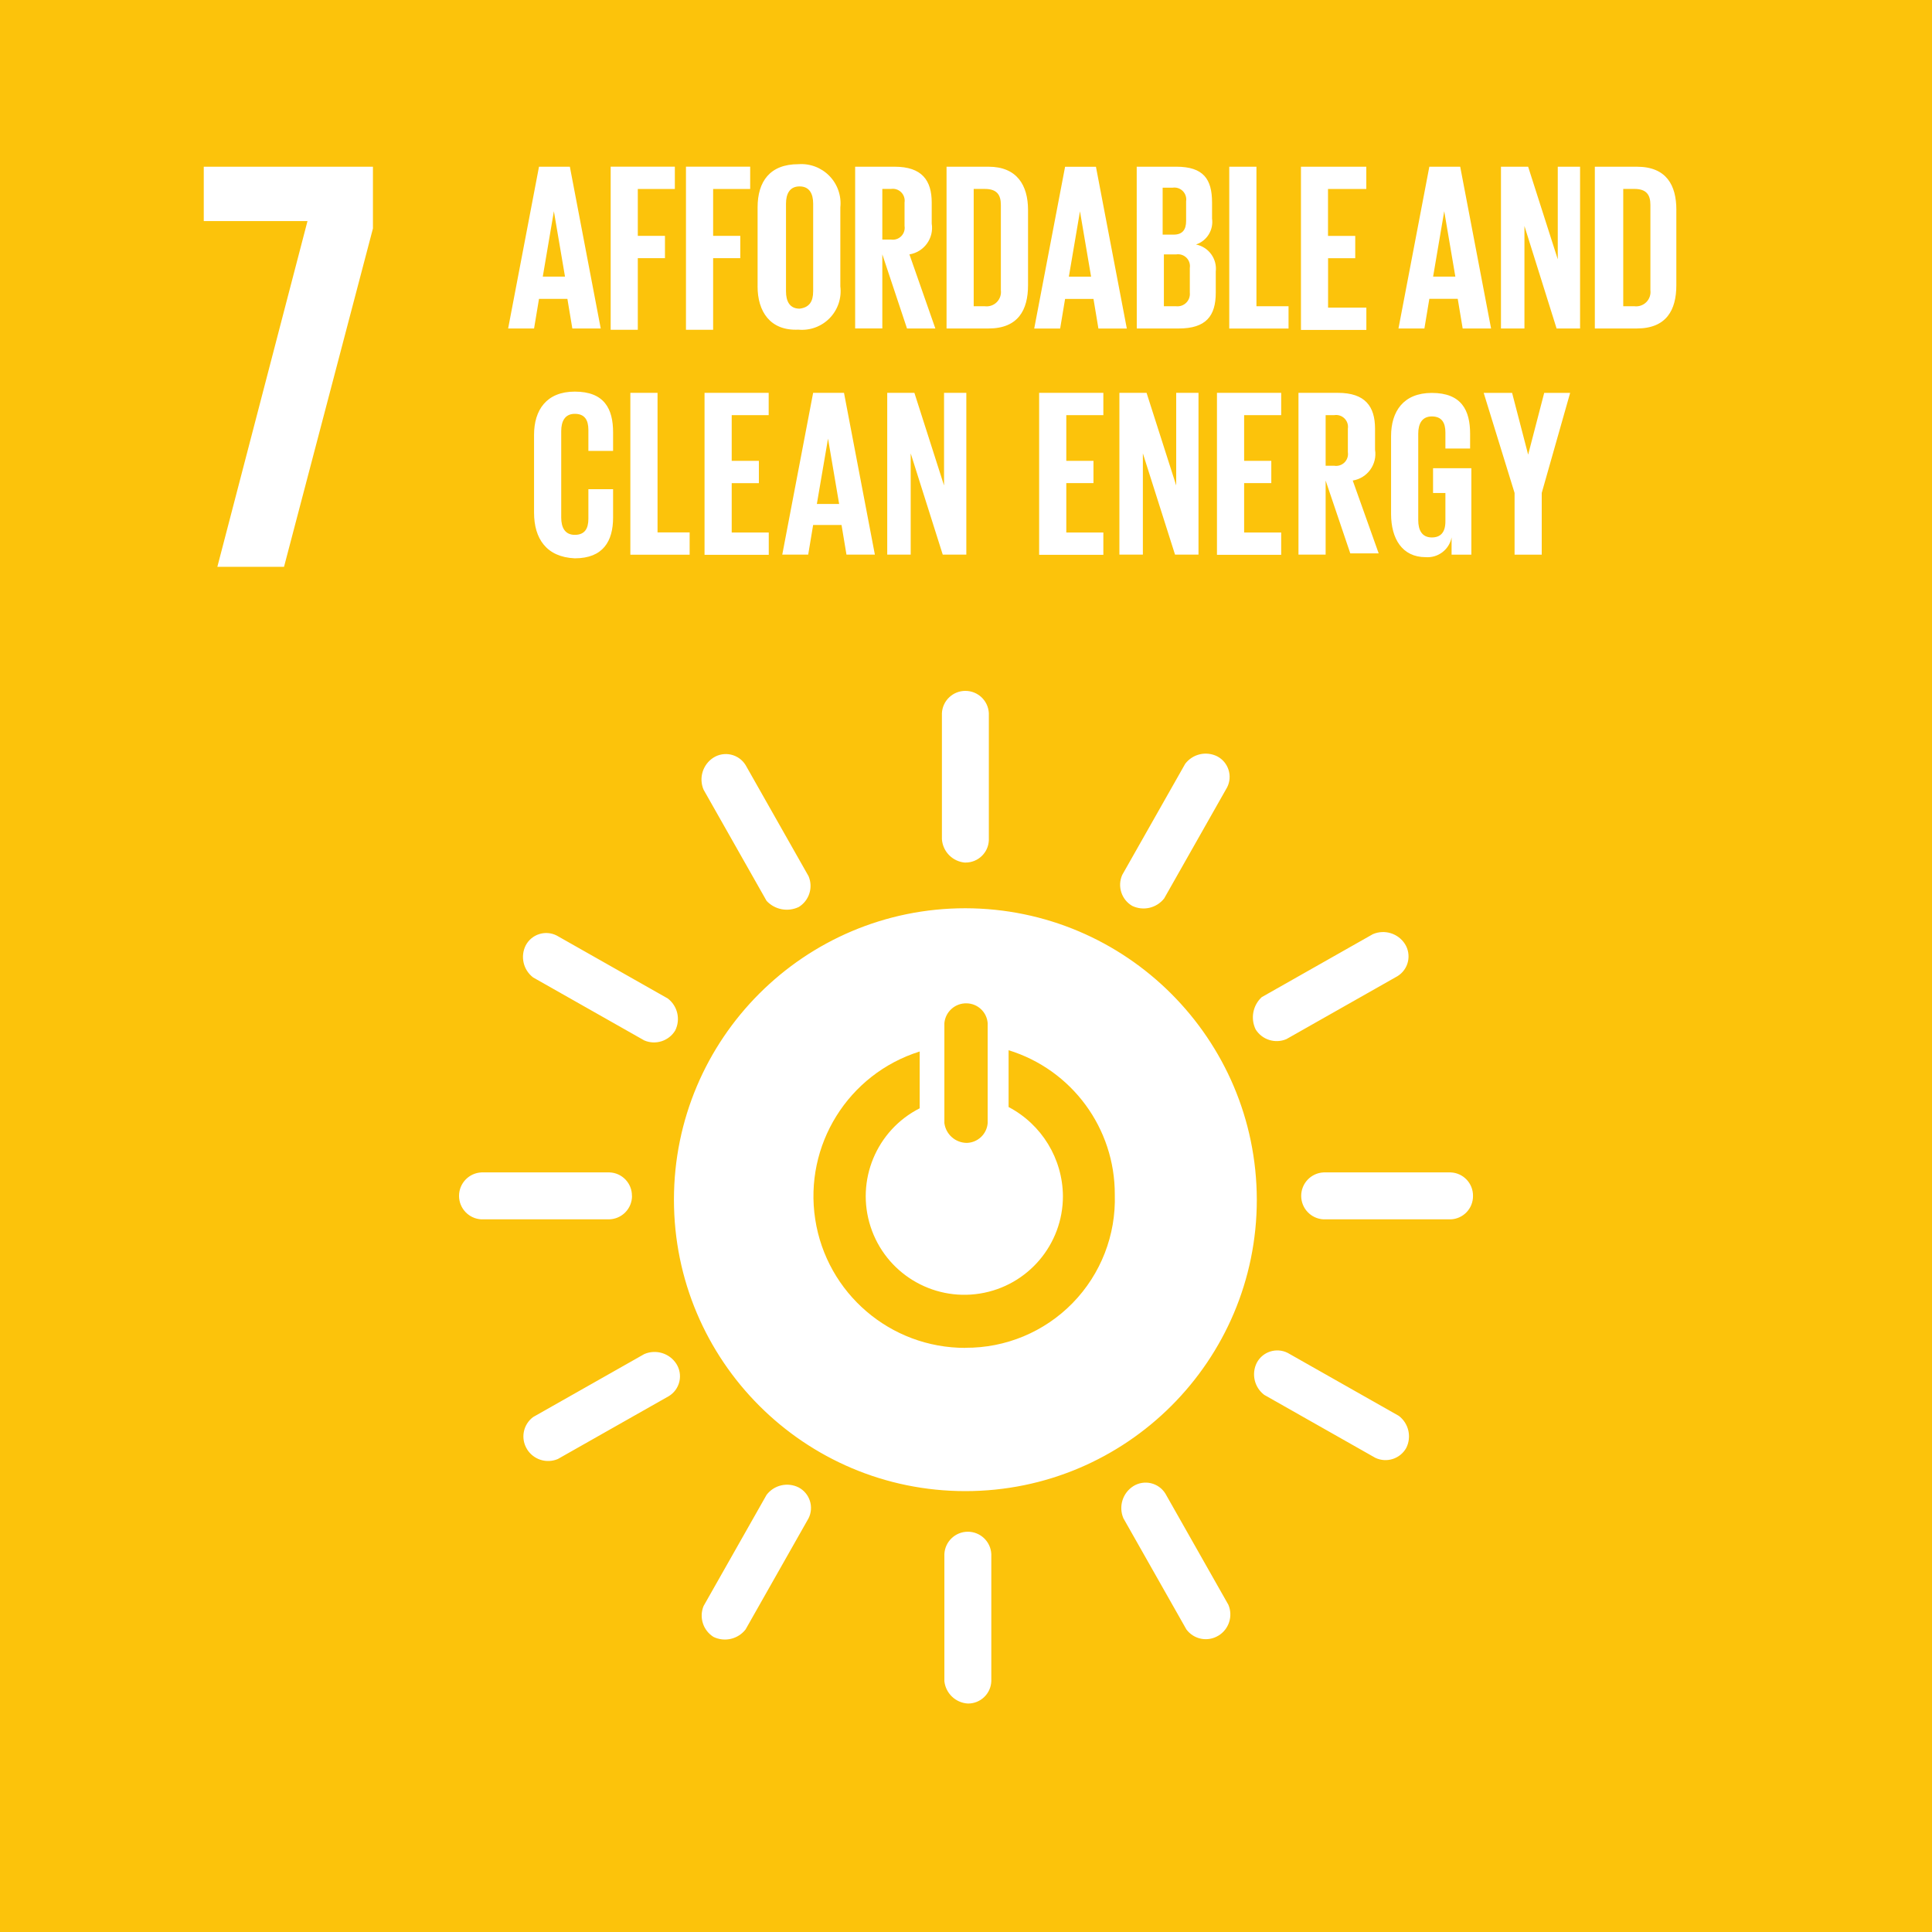
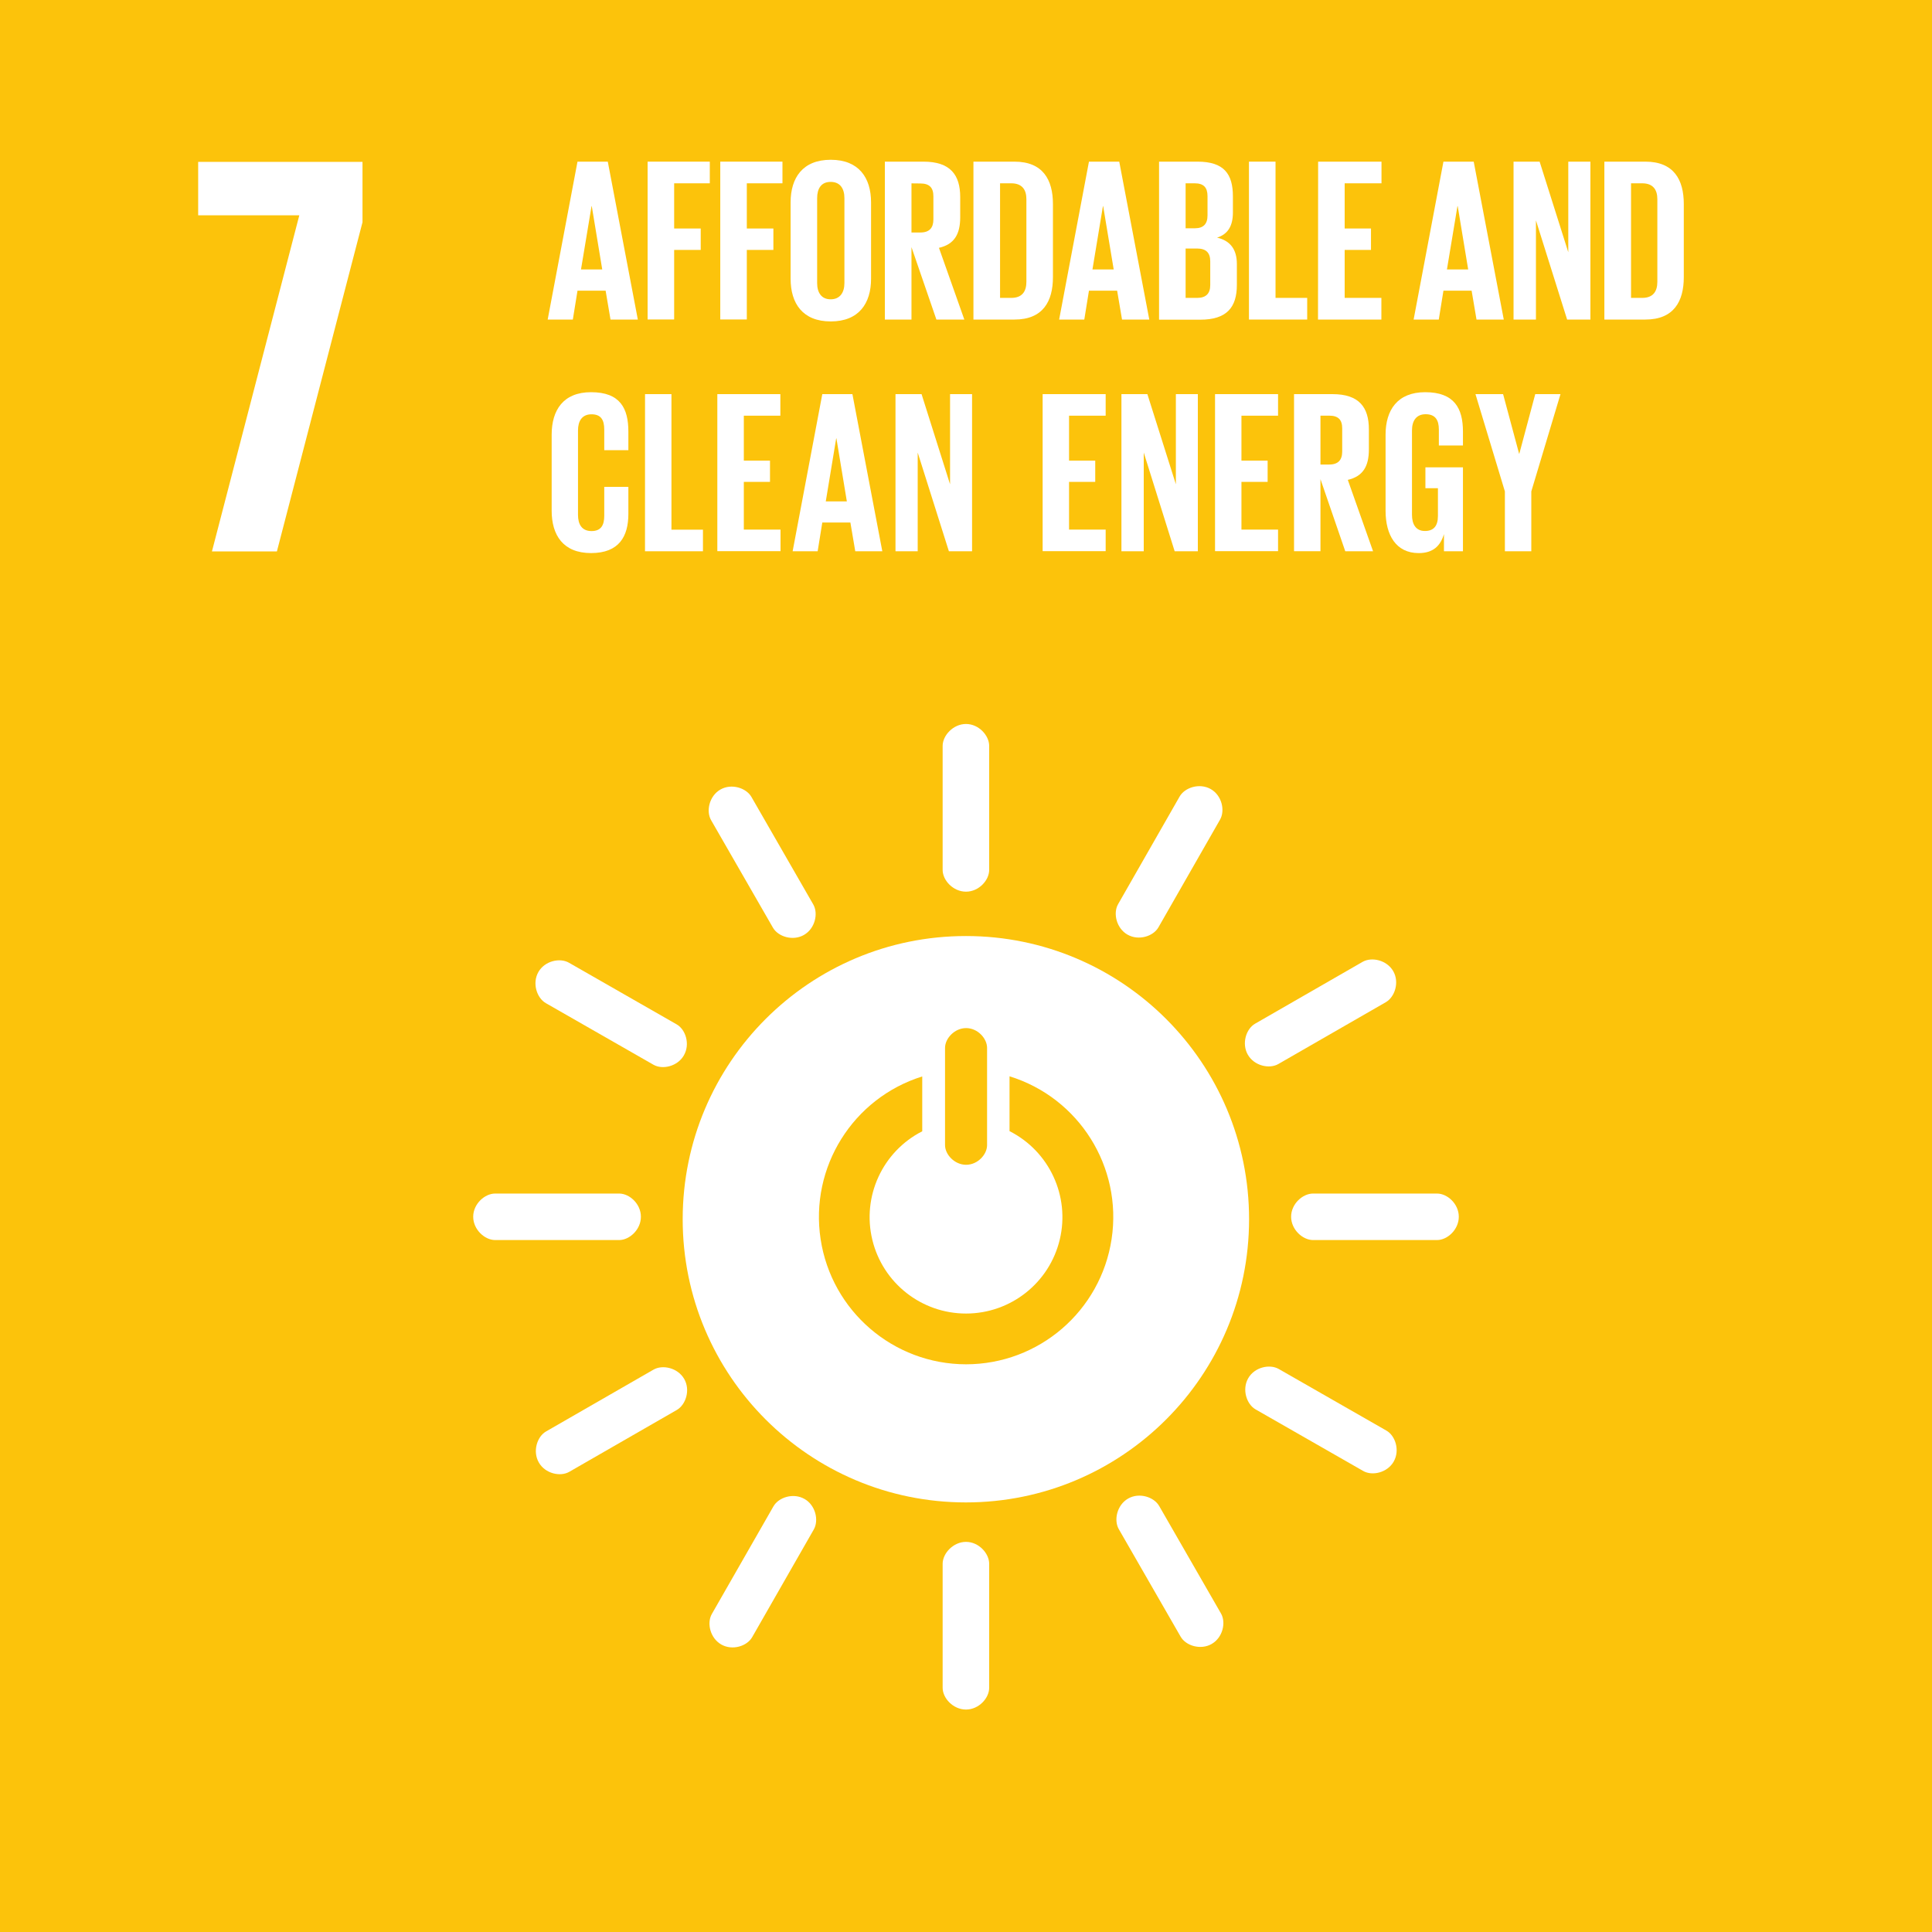
- <svg xmlns="http://www.w3.org/2000/svg" width="130" height="130" viewBox="0 0 130 130">
-   <g id="_7" data-name="7" transform="translate(0)">
-     <path id="Path_705" data-name="Path 705" d="M83.8,362.6h130v130H83.8Z" transform="translate(-83.8 -362.6)" fill="#fcc30b" />
-     <path id="Path_706" data-name="Path 706" d="M100.3,379.756h6.98l-6.066,23.267H105.7l5.983-22.768V376.1H100.3Z" transform="translate(-86.589 -364.882)" fill="#fff" />
-     <g id="Group_447" data-name="Group 447" transform="translate(34.191 11.052)">
-       <path id="Path_707" data-name="Path 707" d="M129.4,386.952l2.077-10.885h2.077l2.077,10.885h-1.911l-.332-1.994h-1.911l-.332,1.994Zm2.327-3.49h1.5l-.748-4.4-.748,4.4Zm4.57-7.4h4.321v1.5h-2.493v3.158h1.828v1.5h-1.828v4.819H136.3V376.066Zm5.069,0h4.321v1.5h-2.493v3.158h1.828v1.5h-1.828v4.819h-1.828V376.066Zm4.82,8.06v-5.318c0-1.745.831-2.908,2.742-2.908a2.64,2.64,0,0,1,2.825,2.908v5.318a2.6,2.6,0,0,1-2.825,2.908C147.016,387.118,146.185,385.788,146.185,384.126Zm3.739.332v-5.9c0-.665-.249-1.163-.914-1.163s-.914.5-.914,1.163v5.9c0,.665.249,1.163.914,1.163C149.675,385.539,149.924,385.124,149.924,384.459Zm4.653-2.493v4.986H152.75V376.066h2.659c1.828,0,2.493.914,2.493,2.41v1.413a1.812,1.812,0,0,1-1.5,2.077l1.745,4.986H156.24Zm0-4.4v3.407h.582a.8.8,0,0,0,.914-.914v-1.579a.8.8,0,0,0-.914-.914h-.582Zm9.805,1.413v5.069c0,1.662-.665,2.908-2.659,2.908H158.9V376.066h2.825C163.635,376.066,164.383,377.313,164.383,378.975Zm-2.908,6.481a.966.966,0,0,0,1.08-1.08v-5.734c0-.665-.249-1.08-1.08-1.08h-.748v7.894h.748Zm3.324,1.5,2.077-10.885h2.077l2.077,10.885h-1.911l-.332-1.994h-1.911l-.332,1.994Zm2.327-3.49h1.5l-.748-4.4-.748,4.4Zm4.57-7.4h2.659c1.828,0,2.41.831,2.41,2.41v1.08a1.6,1.6,0,0,1-1.08,1.745,1.665,1.665,0,0,1,1.33,1.828v1.413c0,1.579-.665,2.41-2.493,2.41H171.7Zm1.828,4.57h.665c.582,0,.831-.332.831-.914v-1.33a.8.8,0,0,0-.914-.914h-.665v3.158h.083Zm0,1.413v3.407h.831a.831.831,0,0,0,.914-.914V382.88a.8.8,0,0,0-.914-.914h-.831Zm4.4-5.983h1.828v9.39h2.16v1.5h-3.989V376.066Zm4.82,0h4.4v1.5h-2.576v3.158H186.4v1.5h-1.828v3.324h2.576v1.5h-4.4V376.066Zm6.565,10.885,2.077-10.885h2.077l2.077,10.885h-1.911l-.332-1.994h-1.911l-.332,1.994Zm2.327-3.49h1.5l-.748-4.4-.748,4.4Zm6.149-3.407v6.9h-1.579V376.066h1.828l1.994,6.232v-6.232h1.5v10.885h-1.579Zm10.221-1.08v5.069c0,1.662-.665,2.908-2.659,2.908h-2.825V376.066h2.825C207.343,376.066,208.008,377.313,208.008,378.975Zm-2.825,6.481a.966.966,0,0,0,1.08-1.08v-5.734c0-.665-.249-1.08-1.08-1.08h-.748v7.894h.748Z" transform="translate(-129.4 -375.9)" fill="#fff" />
-     </g>
-     <g id="Group_448" data-name="Group 448" transform="translate(35.935 26.351)">
-       <path id="Path_708" data-name="Path 708" d="M129.7,403.443v-5.235c0-1.662.831-2.908,2.742-2.908,1.994,0,2.576,1.163,2.576,2.742v1.246h-1.662v-1.413c0-.665-.249-1.08-.914-1.08s-.914.5-.914,1.163v5.817c0,.665.249,1.163.914,1.163s.914-.415.914-1.08v-1.994h1.662v1.911c0,1.579-.665,2.742-2.576,2.742-1.911-.083-2.742-1.33-2.742-3.075Zm6.481-8.06h1.828v9.39h2.16v1.5h-3.989V395.383Zm4.986,0h4.321v1.5H143v3.075h1.828v1.5H143v3.324h2.493v1.5h-4.321V395.383Zm5.235,10.885,2.077-10.885h2.077l2.077,10.885h-1.911l-.332-1.994h-1.911l-.332,1.994Zm2.327-3.407h1.5l-.748-4.4Zm6.315-3.407v6.814h-1.579V395.383h1.828l1.994,6.232v-6.232h1.5v10.885H157.2Zm8.642-4.072h4.321v1.5h-2.493v3.075h1.828v1.5h-1.828v3.324h2.493v1.5h-4.321V395.383Zm6.98,4.072v6.814h-1.579V395.383h1.828l1.994,6.232v-6.232h1.5v10.885h-1.579Zm4.986-4.072h4.321v1.5H177.48v3.075h1.828v1.5H177.48v3.324h2.493v1.5h-4.321V395.383Zm7.312,5.9v4.986h-1.828V395.383h2.659c1.828,0,2.493.914,2.493,2.41v1.413a1.812,1.812,0,0,1-1.5,2.077l1.745,4.9h-1.911Zm0-4.4v3.407h.582a.8.8,0,0,0,.914-.914v-1.579a.8.8,0,0,0-.914-.914Zm7.229,3.573h2.576v5.817h-1.33v-1.163a1.648,1.648,0,0,1-1.745,1.33c-1.579,0-2.327-1.246-2.327-2.908v-5.235c0-1.662.831-2.908,2.742-2.908,1.994,0,2.576,1.163,2.576,2.742v1h-1.662v-1.08c0-.665-.249-1.08-.914-1.08s-.914.5-.914,1.163v5.817c0,.665.249,1.163.914,1.163.582,0,.914-.332.914-1.08v-1.911h-.831v-1.662Zm7.312,1.662v4.155h-1.828v-4.155l-2.077-6.731h1.911l1.08,4.155,1.08-4.155h1.745l-1.911,6.731Z" transform="translate(-129.7 -395.3)" fill="#fff" />
-     </g>
-     <g id="Group_449" data-name="Group 449" transform="translate(30.889 46.489)">
-       <path id="Path_709" data-name="Path 709" d="M157.435,491.138a1.563,1.563,0,0,0,1.579-1.5v-8.559a1.581,1.581,0,0,0-3.158,0v8.559a1.69,1.69,0,0,0,1.579,1.5m-.166-53.513a19.61,19.61,0,1,0,19.61,19.61,19.647,19.647,0,0,0-19.61-19.61m-1.413,7.728a1.465,1.465,0,0,1,1.5-1.33,1.443,1.443,0,0,1,1.413,1.33v6.731a1.444,1.444,0,0,1-1.413,1.33,1.53,1.53,0,0,1-1.5-1.33Zm1.413,21.854a10.206,10.206,0,0,1-3.075-19.943v3.822a6.634,6.634,0,1,0,9.639,5.9A6.835,6.835,0,0,0,160.177,451v-3.822a10.124,10.124,0,0,1,7.146,9.722,9.99,9.99,0,0,1-10.055,10.3m-22.436-10.221a1.563,1.563,0,0,0-1.5-1.579H124.7a1.581,1.581,0,0,0,0,3.158h8.559a1.575,1.575,0,0,0,1.579-1.579m56.588,0a1.563,1.563,0,0,0-1.5-1.579h-8.559a1.581,1.581,0,0,0,0,3.158h8.559a1.56,1.56,0,0,0,1.5-1.579M157.269,434.55a1.563,1.563,0,0,0,1.579-1.5V424.5a1.581,1.581,0,0,0-3.158,0v8.476a1.7,1.7,0,0,0,1.579,1.579m-19.527,11.3a1.734,1.734,0,0,0-.5-2.16l-7.479-4.238a1.56,1.56,0,0,0-2.077.665,1.734,1.734,0,0,0,.5,2.16l7.479,4.238a1.668,1.668,0,0,0,2.077-.665m49.192,28.086a1.734,1.734,0,0,0-.5-2.16l-7.479-4.238a1.56,1.56,0,0,0-2.077.665,1.734,1.734,0,0,0,.5,2.16l7.479,4.238a1.6,1.6,0,0,0,2.077-.665m-18.447-36.479a1.761,1.761,0,0,0,2.16-.5l4.238-7.479a1.56,1.56,0,0,0-.665-2.077,1.734,1.734,0,0,0-2.16.5l-4.238,7.479a1.641,1.641,0,0,0,.665,2.077m-28.169,49.192a1.761,1.761,0,0,0,2.16-.5l4.238-7.479a1.56,1.56,0,0,0-.665-2.077,1.734,1.734,0,0,0-2.16.5l-4.238,7.479a1.693,1.693,0,0,0,.665,2.077m5.734-49.109a1.668,1.668,0,0,0,.665-2.077l-4.238-7.479a1.563,1.563,0,0,0-2.16-.5,1.747,1.747,0,0,0-.665,2.16l4.238,7.479a1.856,1.856,0,0,0,2.16.415M174.3,486.568a1.668,1.668,0,0,0,.665-2.077l-4.238-7.479a1.563,1.563,0,0,0-2.16-.5,1.747,1.747,0,0,0-.665,2.16l4.238,7.479a1.625,1.625,0,0,0,2.16.415m2.493-40.8a1.668,1.668,0,0,0,2.077.665l7.479-4.238a1.563,1.563,0,0,0,.5-2.16,1.747,1.747,0,0,0-2.16-.665l-7.479,4.238a1.856,1.856,0,0,0-.415,2.16M127.77,474.02a1.668,1.668,0,0,0,2.077.665l7.479-4.238a1.563,1.563,0,0,0,.5-2.16,1.747,1.747,0,0,0-2.16-.665l-7.479,4.238a1.625,1.625,0,0,0-.415,2.16" transform="translate(-123.2 -423)" fill="#fff" />
-     </g>
+ <svg xmlns="http://www.w3.org/2000/svg" id="Layer_1" data-name="Layer 1" viewBox="0 0 1000 1000">
+   <defs>
+     <style>
+       .cls-1 {
+         fill: #fcc30b;
+       }
+ 
+       .cls-2 {
+         fill: #fff;
+       }
+     </style>
+   </defs>
+   <rect id="_Path_" data-name="&lt;Path&gt;" class="cls-1" y="-0.02" width="1000" height="1000.03" />
+   <polygon id="_Path_2" data-name="&lt;Path&gt;" class="cls-2" points="102.57 111.45 154.92 111.45 109.7 285.42 143.32 285.42 187.63 115.02 187.63 83.79 102.57 83.79 102.57 111.45" />
+   <g>
+     <path id="_Compound_Path_" data-name="&lt;Compound Path&gt;" class="cls-2" d="M500,484.49A146.58,146.58,0,1,0,646.52,631.06,146.56,146.56,0,0,0,500,484.49m-10.85,57.9c0-4.87,4.89-10.25,10.91-10.25s10.85,5.38,10.85,10.25v50.33c0,4.85-4.85,10.17-10.85,10.17s-10.91-5.32-10.91-10.17ZM500,706.16a76.24,76.24,0,0,1-22.65-149v28.39a49.89,49.89,0,1,0,45.18-.07V557.09A76.24,76.24,0,0,1,500,706.16" />
+     <path id="_Path_3" data-name="&lt;Path&gt;" class="cls-2" d="M331.73,629.78c0-6.65-5.89-12-11.26-12H256.28c-5.41,0-11.35,5.38-11.35,12s5.94,12.07,11.35,12.07h64.19c5.37,0,11.26-5.41,11.26-12.07" />
+     <path id="_Path_4" data-name="&lt;Path&gt;" class="cls-2" d="M755.07,629.78c0-6.65-5.89-12-11.26-12H679.63c-5.41,0-11.35,5.38-11.35,12s5.94,12.07,11.35,12.07h64.18c5.37,0,11.26-5.41,11.26-12.07" />
+     <path id="_Path_5" data-name="&lt;Path&gt;" class="cls-2" d="M500,461.53c6.63,0,12-5.89,12-11.26V386.08c0-5.41-5.39-11.35-12-11.35s-12.09,5.94-12.09,11.35v64.19c0,5.37,5.43,11.26,12.09,11.26" />
+     <path id="_Path_6" data-name="&lt;Path&gt;" class="cls-2" d="M500,884.86c6.63,0,12-5.89,12-11.26V809.42c0-5.4-5.39-11.35-12-11.35s-12.09,5.95-12.09,11.35V873.6c0,5.37,5.43,11.26,12.09,11.26" />
+     <path id="_Path_7" data-name="&lt;Path&gt;" class="cls-2" d="M354,546.19c3.31-5.77.88-13.36-3.8-16l-55.7-31.88c-4.7-2.69-12.52-1-15.83,4.8s-.83,13.43,3.86,16.12l55.71,31.88c4.66,2.67,12.46.9,15.76-4.89" />
+     <path id="_Path_8" data-name="&lt;Path&gt;" class="cls-2" d="M721.39,756.47c3.29-5.75.86-13.36-3.8-16l-55.7-31.88c-4.7-2.68-12.53-1-15.83,4.81s-.84,13.43,3.85,16.11l55.71,31.88c4.66,2.67,12.46.9,15.77-4.89" />
+     <path id="_Path_9" data-name="&lt;Path&gt;" class="cls-2" d="M583.61,483.77c5.76,3.29,13.35.86,16-3.8l31.87-55.71c2.7-4.7,1-12.53-4.79-15.83s-13.44-.84-16.12,3.86L578.72,468c-2.67,4.67-.9,12.47,4.89,15.78" />
+     <path id="_Path_10" data-name="&lt;Path&gt;" class="cls-2" d="M373.33,851.19c5.76,3.29,13.35.86,16-3.81l31.87-55.7c2.69-4.69,1-12.53-4.8-15.83S403,775,400.32,779.71l-31.88,55.7c-2.67,4.66-.9,12.47,4.89,15.78" />
+     <path id="_Path_11" data-name="&lt;Path&gt;" class="cls-2" d="M416.14,483.91c5.75-3.31,7.49-11.1,4.81-15.76l-32-55.64c-2.7-4.69-10.32-7.15-16.08-3.84s-7.51,11.17-4.8,15.86l32,55.63c2.69,4.66,10.3,7.07,16.09,3.75" />
+     <path id="_Path_12" data-name="&lt;Path&gt;" class="cls-2" d="M627.17,850.9c5.76-3.31,7.49-11.1,4.82-15.75l-32-55.64c-2.7-4.7-10.32-7.16-16.09-3.85s-7.51,11.17-4.79,15.87l32,55.63c2.68,4.66,10.3,7.06,16.08,3.74" />
+     <path id="_Path_13" data-name="&lt;Path&gt;" class="cls-2" d="M645.89,545.93c3.31,5.76,11.09,7.49,15.75,4.82l55.63-32c4.7-2.7,7.18-10.33,3.86-16.09s-11.16-7.5-15.86-4.8l-55.63,32c-4.67,2.68-7.07,10.31-3.75,16.08" />
+     <path id="_Path_14" data-name="&lt;Path&gt;" class="cls-2" d="M278.9,757c3.31,5.76,11.09,7.49,15.76,4.81l55.63-32c4.69-2.7,7.17-10.33,3.84-16.09s-11.16-7.5-15.85-4.81l-55.63,32c-4.67,2.67-7.07,10.31-3.75,16.08" />
+   </g>
+   <g id="_Group_" data-name="&lt;Group&gt;">
+     <path id="_Compound_Path_2" data-name="&lt;Compound Path&gt;" class="cls-2" d="M283.48,165.4l15.43-81.73h15.68l15.55,81.73H316l-2.53-14.94H298.91L296.5,165.4Zm17.24-25.92h11l-5.42-32.79h-.12Z" />
+     <path id="_Compound_Path_3" data-name="&lt;Compound Path&gt;" class="cls-2" d="M335.2,83.67h32.19V94.88H348.94v23.39h13.75v11.09H348.94v36H335.2Z" />
+     <path id="_Compound_Path_4" data-name="&lt;Compound Path&gt;" class="cls-2" d="M372.81,83.67H405V94.88H386.55v23.39H400.3v11.09H386.55v36H372.81Z" />
+     <path id="_Compound_Path_5" data-name="&lt;Compound Path&gt;" class="cls-2" d="M409.22,144.31V104.76C409.22,92,415.49,82.7,430,82.7s20.86,9.28,20.86,22.06v39.55c0,12.66-6.27,22.06-20.86,22.06S409.22,157,409.22,144.31Zm27.85,2.17V102.59c0-4.94-2.17-8.44-7.12-8.44s-7,3.5-7,8.44v43.89c0,4.94,2.17,8.44,7,8.44S437.07,151.42,437.07,146.48Z" />
+     <path id="_Compound_Path_6" data-name="&lt;Compound Path&gt;" class="cls-2" d="M471.78,127.91V165.4H458V83.67h20C491.92,83.67,497,90.54,497,102v10.49c0,8.8-3.13,14-11,15.79l13.14,37.13H484.68Zm0-33v25.43h4.58c4.71,0,6.76-2.41,6.76-6.75v-12c0-4.46-2.05-6.63-6.76-6.63Z" />
+     <path id="_Compound_Path_7" data-name="&lt;Compound Path&gt;" class="cls-2" d="M545,105.61v37.85c0,12.54-5.18,21.94-19.89,21.94H503.85V83.67h21.22C539.78,83.67,545,93,545,105.61Zm-21.58,48.58c5.67,0,7.84-3.37,7.84-8.32v-42.8c0-4.82-2.17-8.19-7.84-8.19h-5.79v59.31Z" />
+     <path id="_Compound_Path_8" data-name="&lt;Compound Path&gt;" class="cls-2" d="M548.21,165.4l15.43-81.73h15.68l15.55,81.73H580.76l-2.53-14.94H563.64l-2.41,14.94Zm17.24-25.92h11L571,106.69h-.12Z" />
+     <path id="_Compound_Path_9" data-name="&lt;Compound Path&gt;" class="cls-2" d="M599.93,83.67h19.89c13.75,0,18.33,6.38,18.33,18V110c0,6.87-2.54,11.21-8.2,13,6.87,1.56,10.25,6.15,10.25,13.62v10.85c0,11.57-5.19,18-18.93,18H599.93Zm13.74,34.48h4.83c4.46,0,6.51-2.3,6.51-6.64v-10c0-4.46-2-6.63-6.63-6.63h-4.71Zm0,10.48v25.56h6c4.58,0,6.75-2.29,6.75-6.63v-12.3c0-4.34-2.05-6.63-6.87-6.63Z" />
+     <path id="_Compound_Path_10" data-name="&lt;Compound Path&gt;" class="cls-2" d="M646.46,83.67h13.75v70.52H676.6V165.4H646.46Z" />
+     <path id="_Compound_Path_11" data-name="&lt;Compound Path&gt;" class="cls-2" d="M682.26,83.67h32.8V94.88H696v23.39h13.62v11.09H696v24.83h19V165.4h-32.8Z" />
+     <path id="_Compound_Path_12" data-name="&lt;Compound Path&gt;" class="cls-2" d="M731.69,165.4l15.43-81.73h15.67l15.56,81.73H764.24l-2.53-14.94H747.12l-2.41,14.94Zm17.24-25.92h11l-5.42-32.79h-.13Z" />
+     <path id="_Compound_Path_13" data-name="&lt;Compound Path&gt;" class="cls-2" d="M795,114.05V165.4H783.41V83.67h13.5l14.83,46.89V83.67h11.45V165.4H811.14Z" />
+     <path id="_Compound_Path_14" data-name="&lt;Compound Path&gt;" class="cls-2" d="M871.53,105.61v37.85c0,12.54-5.18,21.94-19.89,21.94H830.42V83.67h21.22C866.35,83.67,871.53,93,871.53,105.61ZM850,154.19c5.67,0,7.84-3.37,7.84-8.32v-42.8c0-4.82-2.17-8.19-7.84-8.19h-5.78v59.31Z" />
+   </g>
+   <g id="_Group_2" data-name="&lt;Group&gt;">
+     <path id="_Compound_Path_15" data-name="&lt;Compound Path&gt;" class="cls-2" d="M285.54,264.33V225c0-12.71,6-22,20.39-22,15.11,0,19.31,8.4,19.31,20.39V233H312.76V222.35c0-5-1.68-7.91-6.59-7.91s-7,3.47-7,8.39v43.66c0,4.92,2,8.39,7,8.39s6.59-3.12,6.59-7.91V252h12.48v14c0,11.63-4.8,20.27-19.31,20.27S285.54,276.92,285.54,264.33Z" />
+     <path id="_Compound_Path_16" data-name="&lt;Compound Path&gt;" class="cls-2" d="M333.87,204h13.67v70.16h16.31v11.16h-30Z" />
+     <path id="_Compound_Path_17" data-name="&lt;Compound Path&gt;" class="cls-2" d="M371.29,204h32.62v11.16H385v23.26h13.55v11H385v24.7h19v11.16H371.29Z" />
+     <path id="_Compound_Path_18" data-name="&lt;Compound Path&gt;" class="cls-2" d="M410.27,285.32,425.62,204h15.59l15.47,81.32h-14l-2.52-14.87H425.62l-2.4,14.87Zm17.15-25.79h10.91l-5.4-32.62h-.12Z" />
+     <path id="_Compound_Path_19" data-name="&lt;Compound Path&gt;" class="cls-2" d="M475,234.23v51.09H463.51V204H477l14.75,46.66V204h11.39v81.32h-12Z" />
+     <path id="_Compound_Path_20" data-name="&lt;Compound Path&gt;" class="cls-2" d="M539.67,204h32.62v11.16H553.34v23.26h13.55v11H553.34v24.7h18.95v11.16H539.67Z" />
+     <path id="_Compound_Path_21" data-name="&lt;Compound Path&gt;" class="cls-2" d="M592,234.23v51.09H580.45V204h13.43l14.75,46.66V204H620v81.32H608Z" />
+     <path id="_Compound_Path_22" data-name="&lt;Compound Path&gt;" class="cls-2" d="M628.9,204h32.62v11.16H642.57v23.26h13.55v11H642.57v24.7h18.95v11.16H628.9Z" />
+     <path id="_Compound_Path_23" data-name="&lt;Compound Path&gt;" class="cls-2" d="M683.47,248v37.3H669.79V204H689.7c13.8,0,18.83,6.84,18.83,18.23v10.44c0,8.75-3.12,13.91-10.91,15.71l13.07,36.94H696.3Zm0-32.86v25.3H688c4.68,0,6.72-2.4,6.72-6.71v-12c0-4.44-2-6.59-6.72-6.59Z" />
+     <path id="_Compound_Path_24" data-name="&lt;Compound Path&gt;" class="cls-2" d="M737.79,241.9h19.43v43.42h-9.83v-8.88c-1.8,6.12-5.64,9.84-13.07,9.84-11.76,0-17.15-9.36-17.15-21.95V225c0-12.71,6.11-22,20.5-22,15.12,0,19.55,8.4,19.55,20.39v7.2H744.75v-8.28c0-5-1.92-7.91-6.83-7.91s-7.08,3.47-7.08,8.39v43.66c0,4.92,2,8.39,6.71,8.39,4.44,0,6.72-2.52,6.72-7.79V252.7h-6.48Z" />
+     <path id="_Compound_Path_25" data-name="&lt;Compound Path&gt;" class="cls-2" d="M792.6,254.37v30.95H778.93V254.37L763.7,204H778l8.28,30.83h.12L794.64,204h13.07Z" />
  </g>
</svg>
